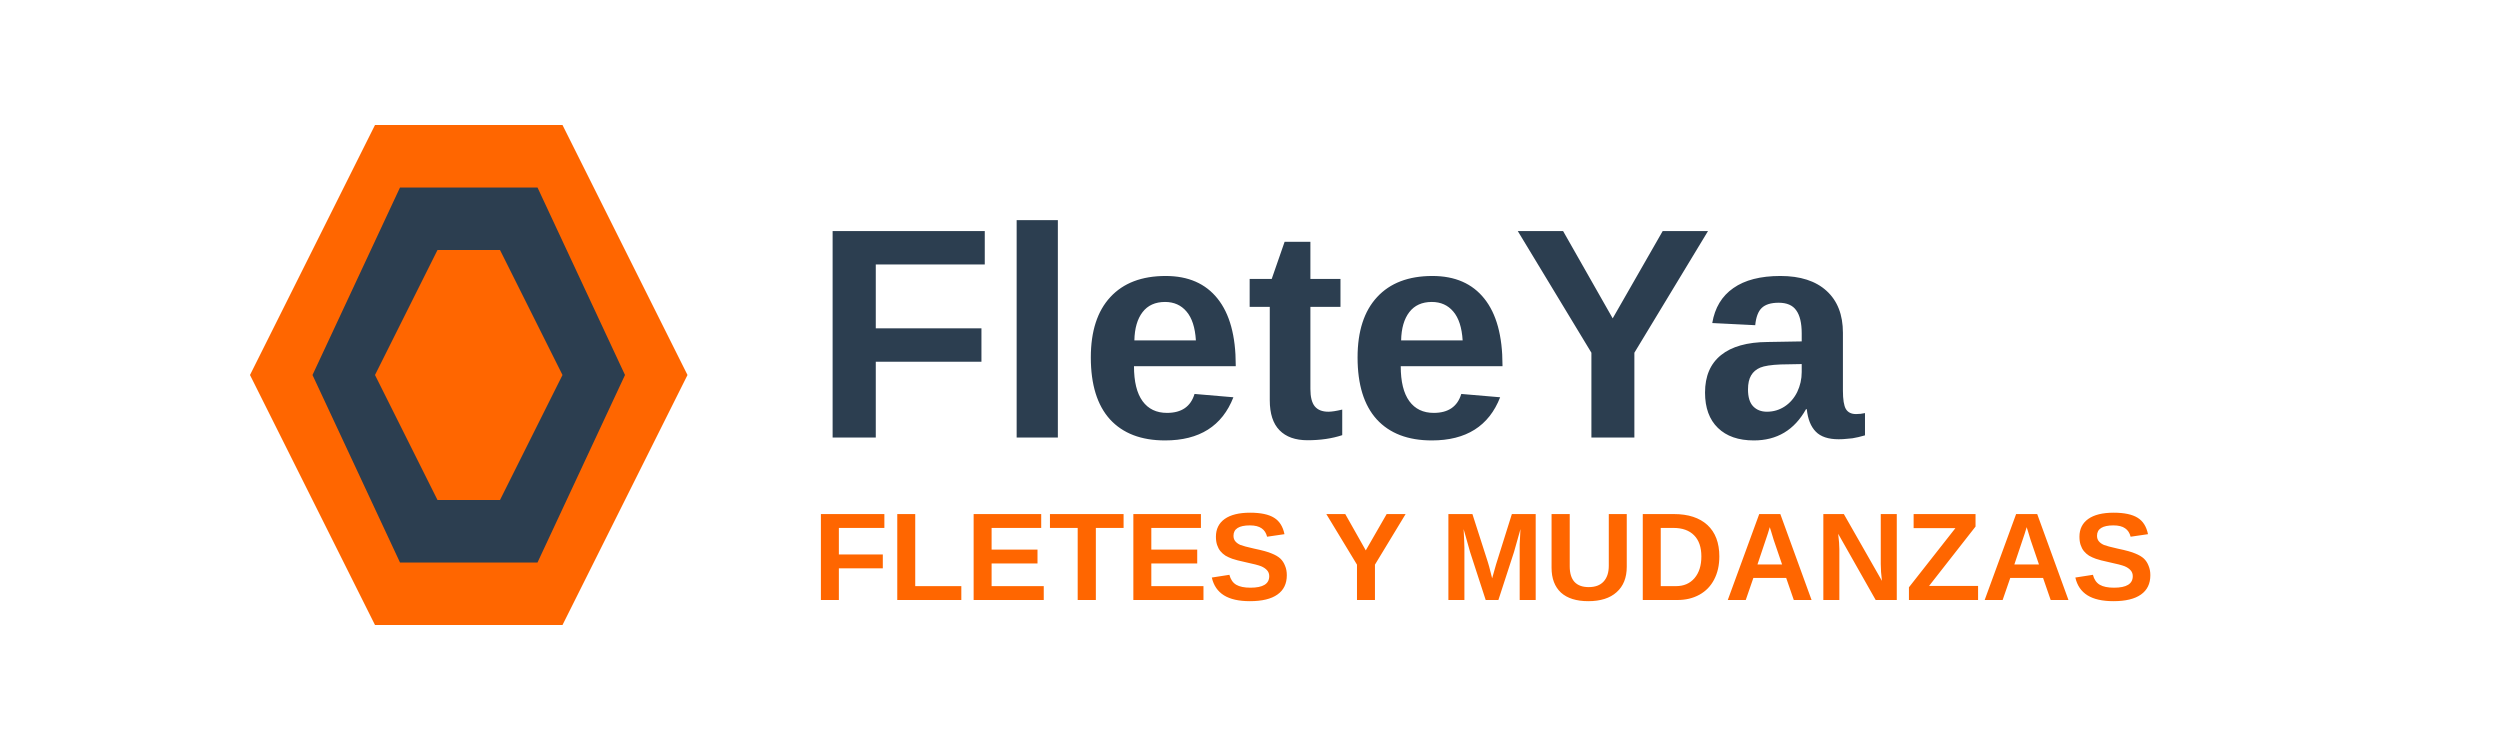
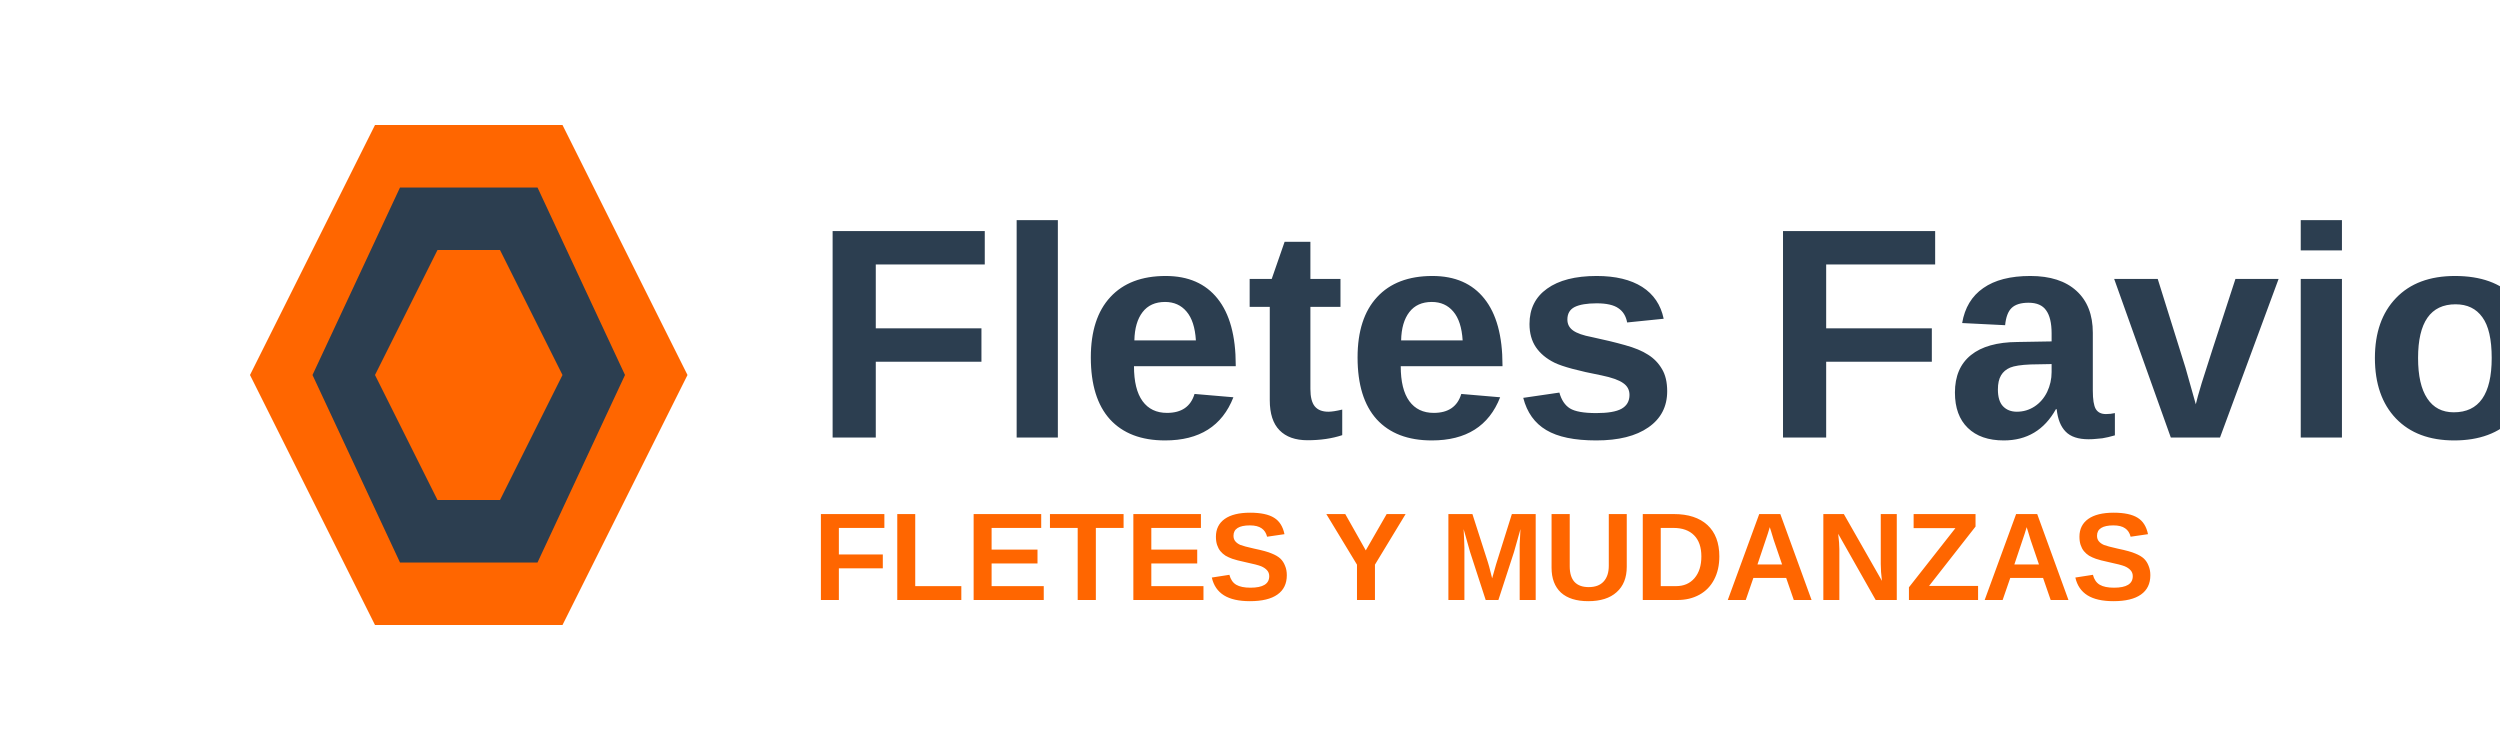
<svg xmlns="http://www.w3.org/2000/svg" width="200" height="60" viewBox="0 0 200 60">
  <style>
    .logo-text { font-family: 'Arial', sans-serif; font-weight: bold; }
    .primary { fill: #ff6600; }
    .secondary { fill: #2c3e50; }
  </style>
  <g>
    <path class="primary" d="M30,10 L45,10 L55,30 L45,50 L30,50 L20,30 Z" />
    <path class="secondary" d="M32,15 L43,15 L50,30 L43,45 L32,45 L25,30 Z" />
    <path class="primary" d="M35,20 L40,20 L45,30 L40,40 L35,40 L30,30 Z" />
-     <text x="65" y="35" class="logo-text secondary" font-size="24">FleteYa</text>
+     <text x="65" y="35" class="logo-text secondary" font-size="24">Fletes Favio</text>
    <text x="65" y="48" class="logo-text primary" font-size="10">FLETES Y MUDANZAS</text>
  </g>
</svg>
